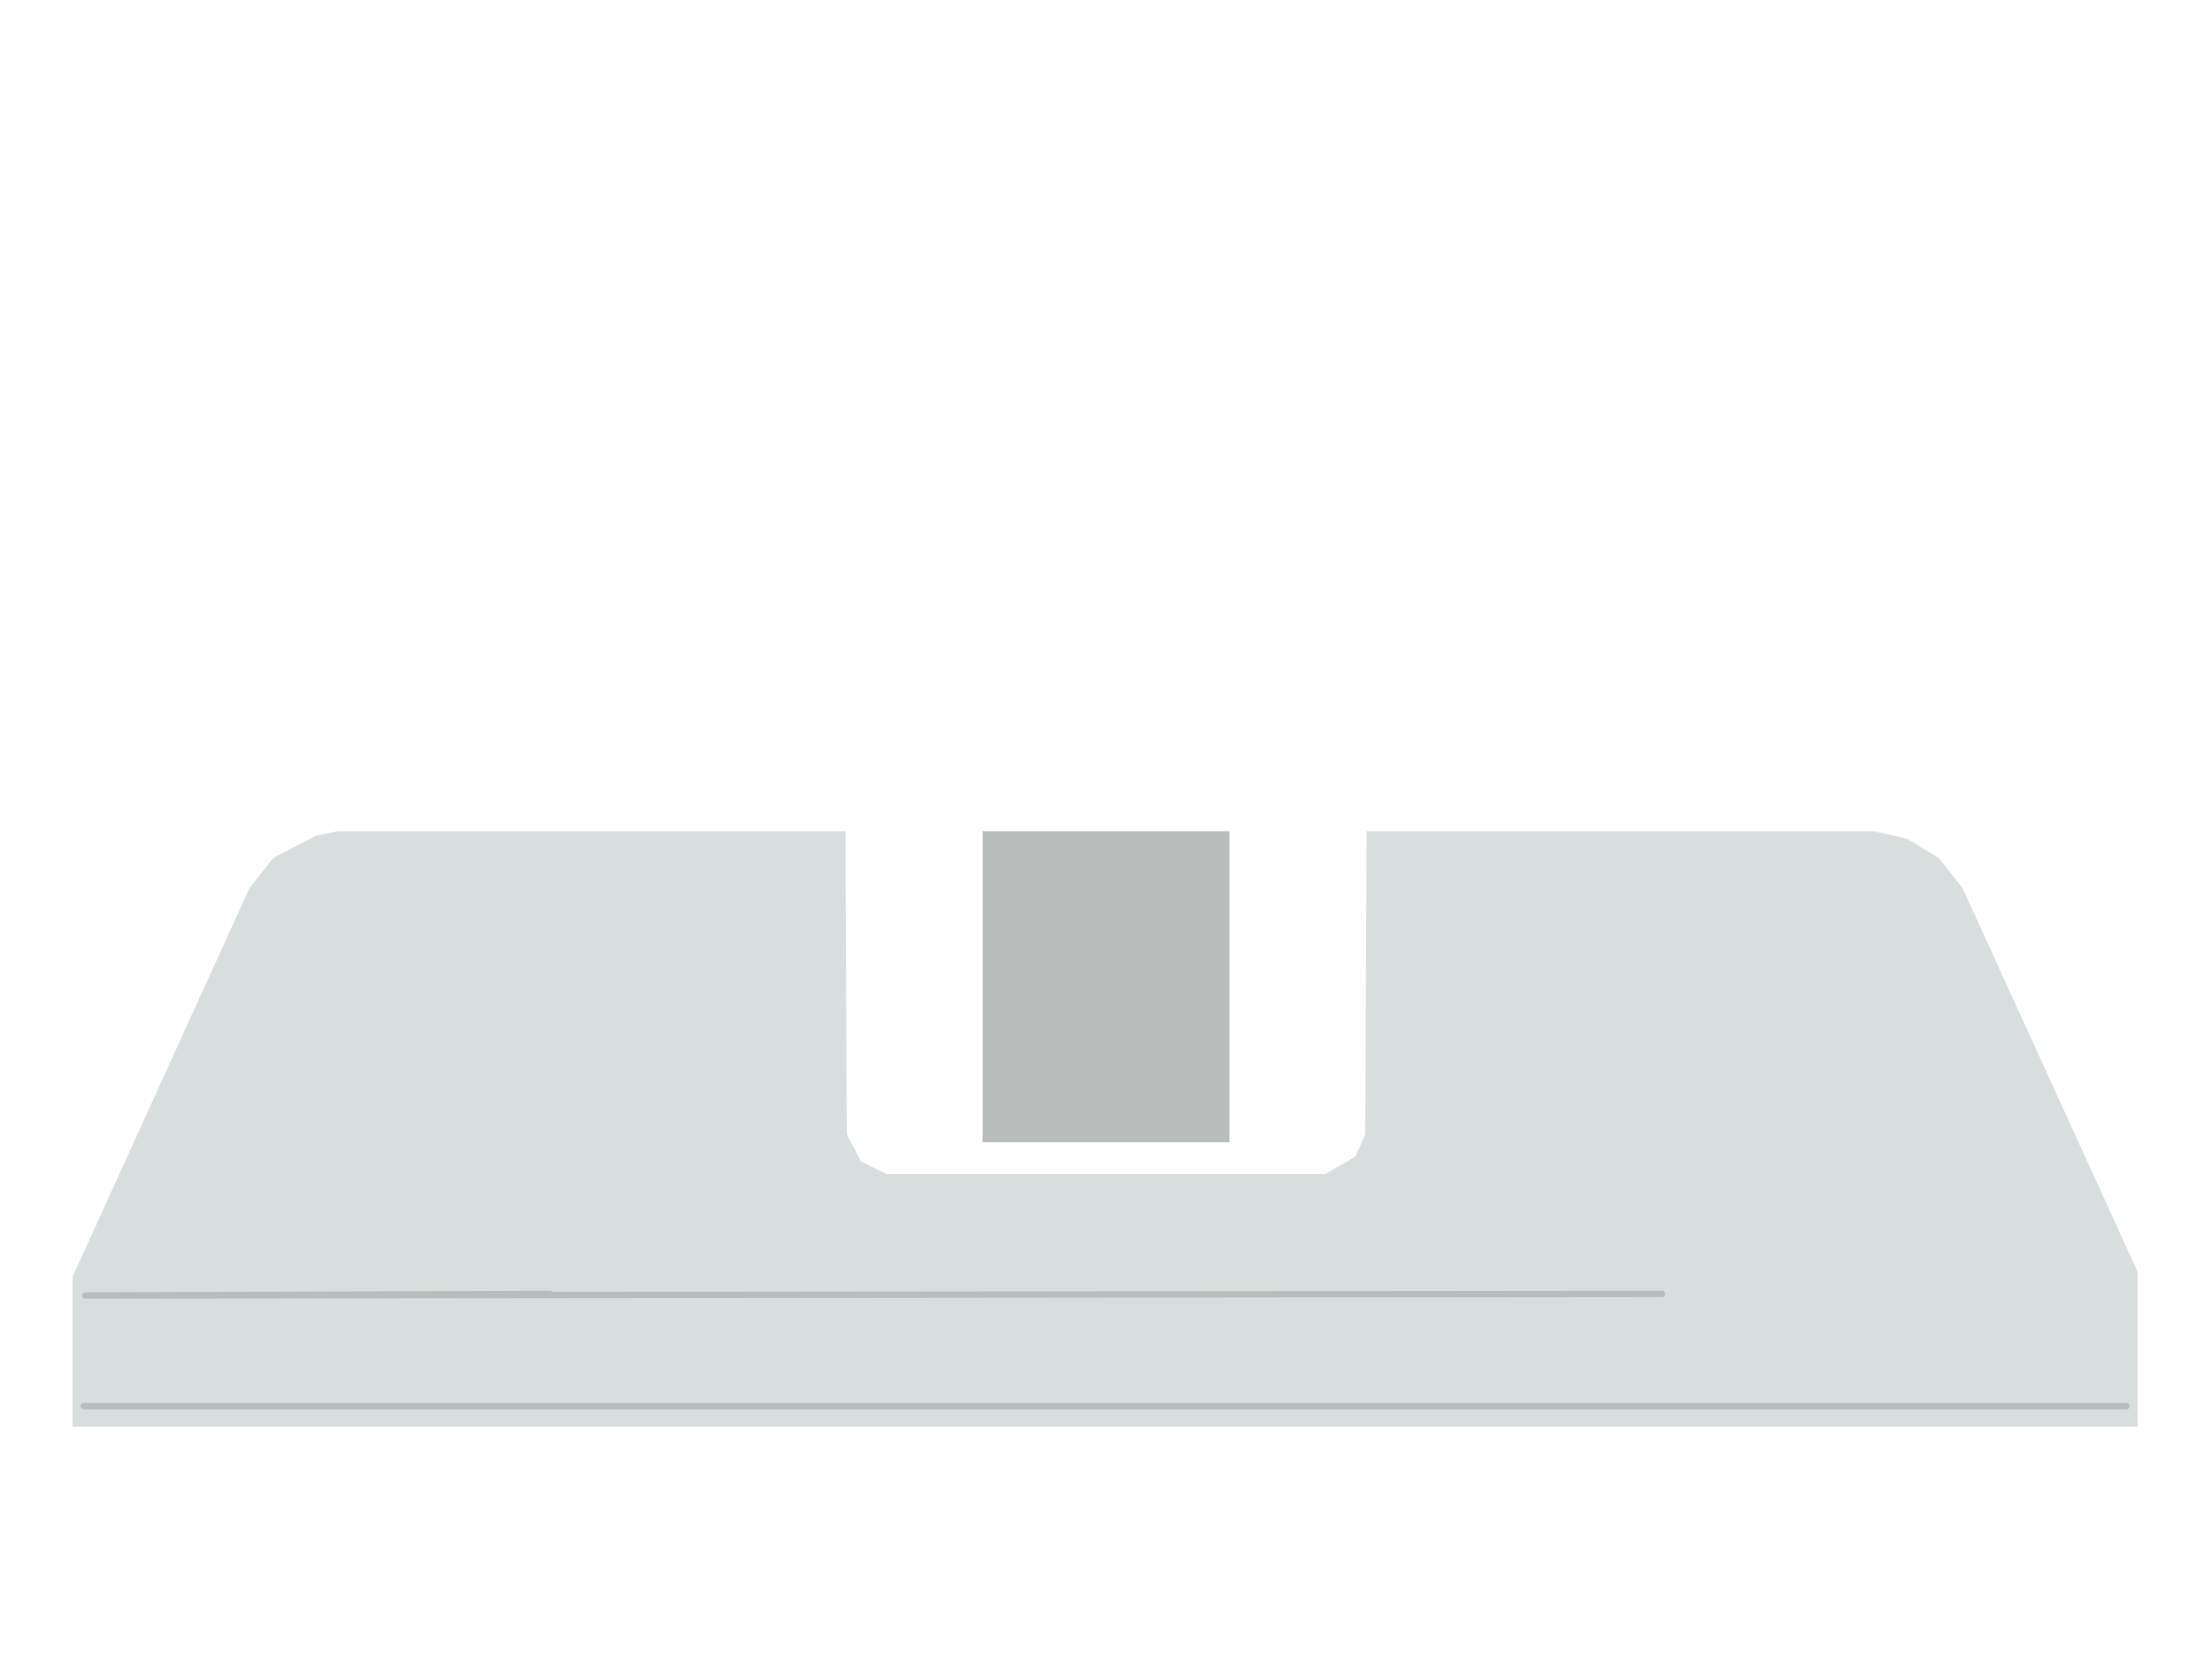
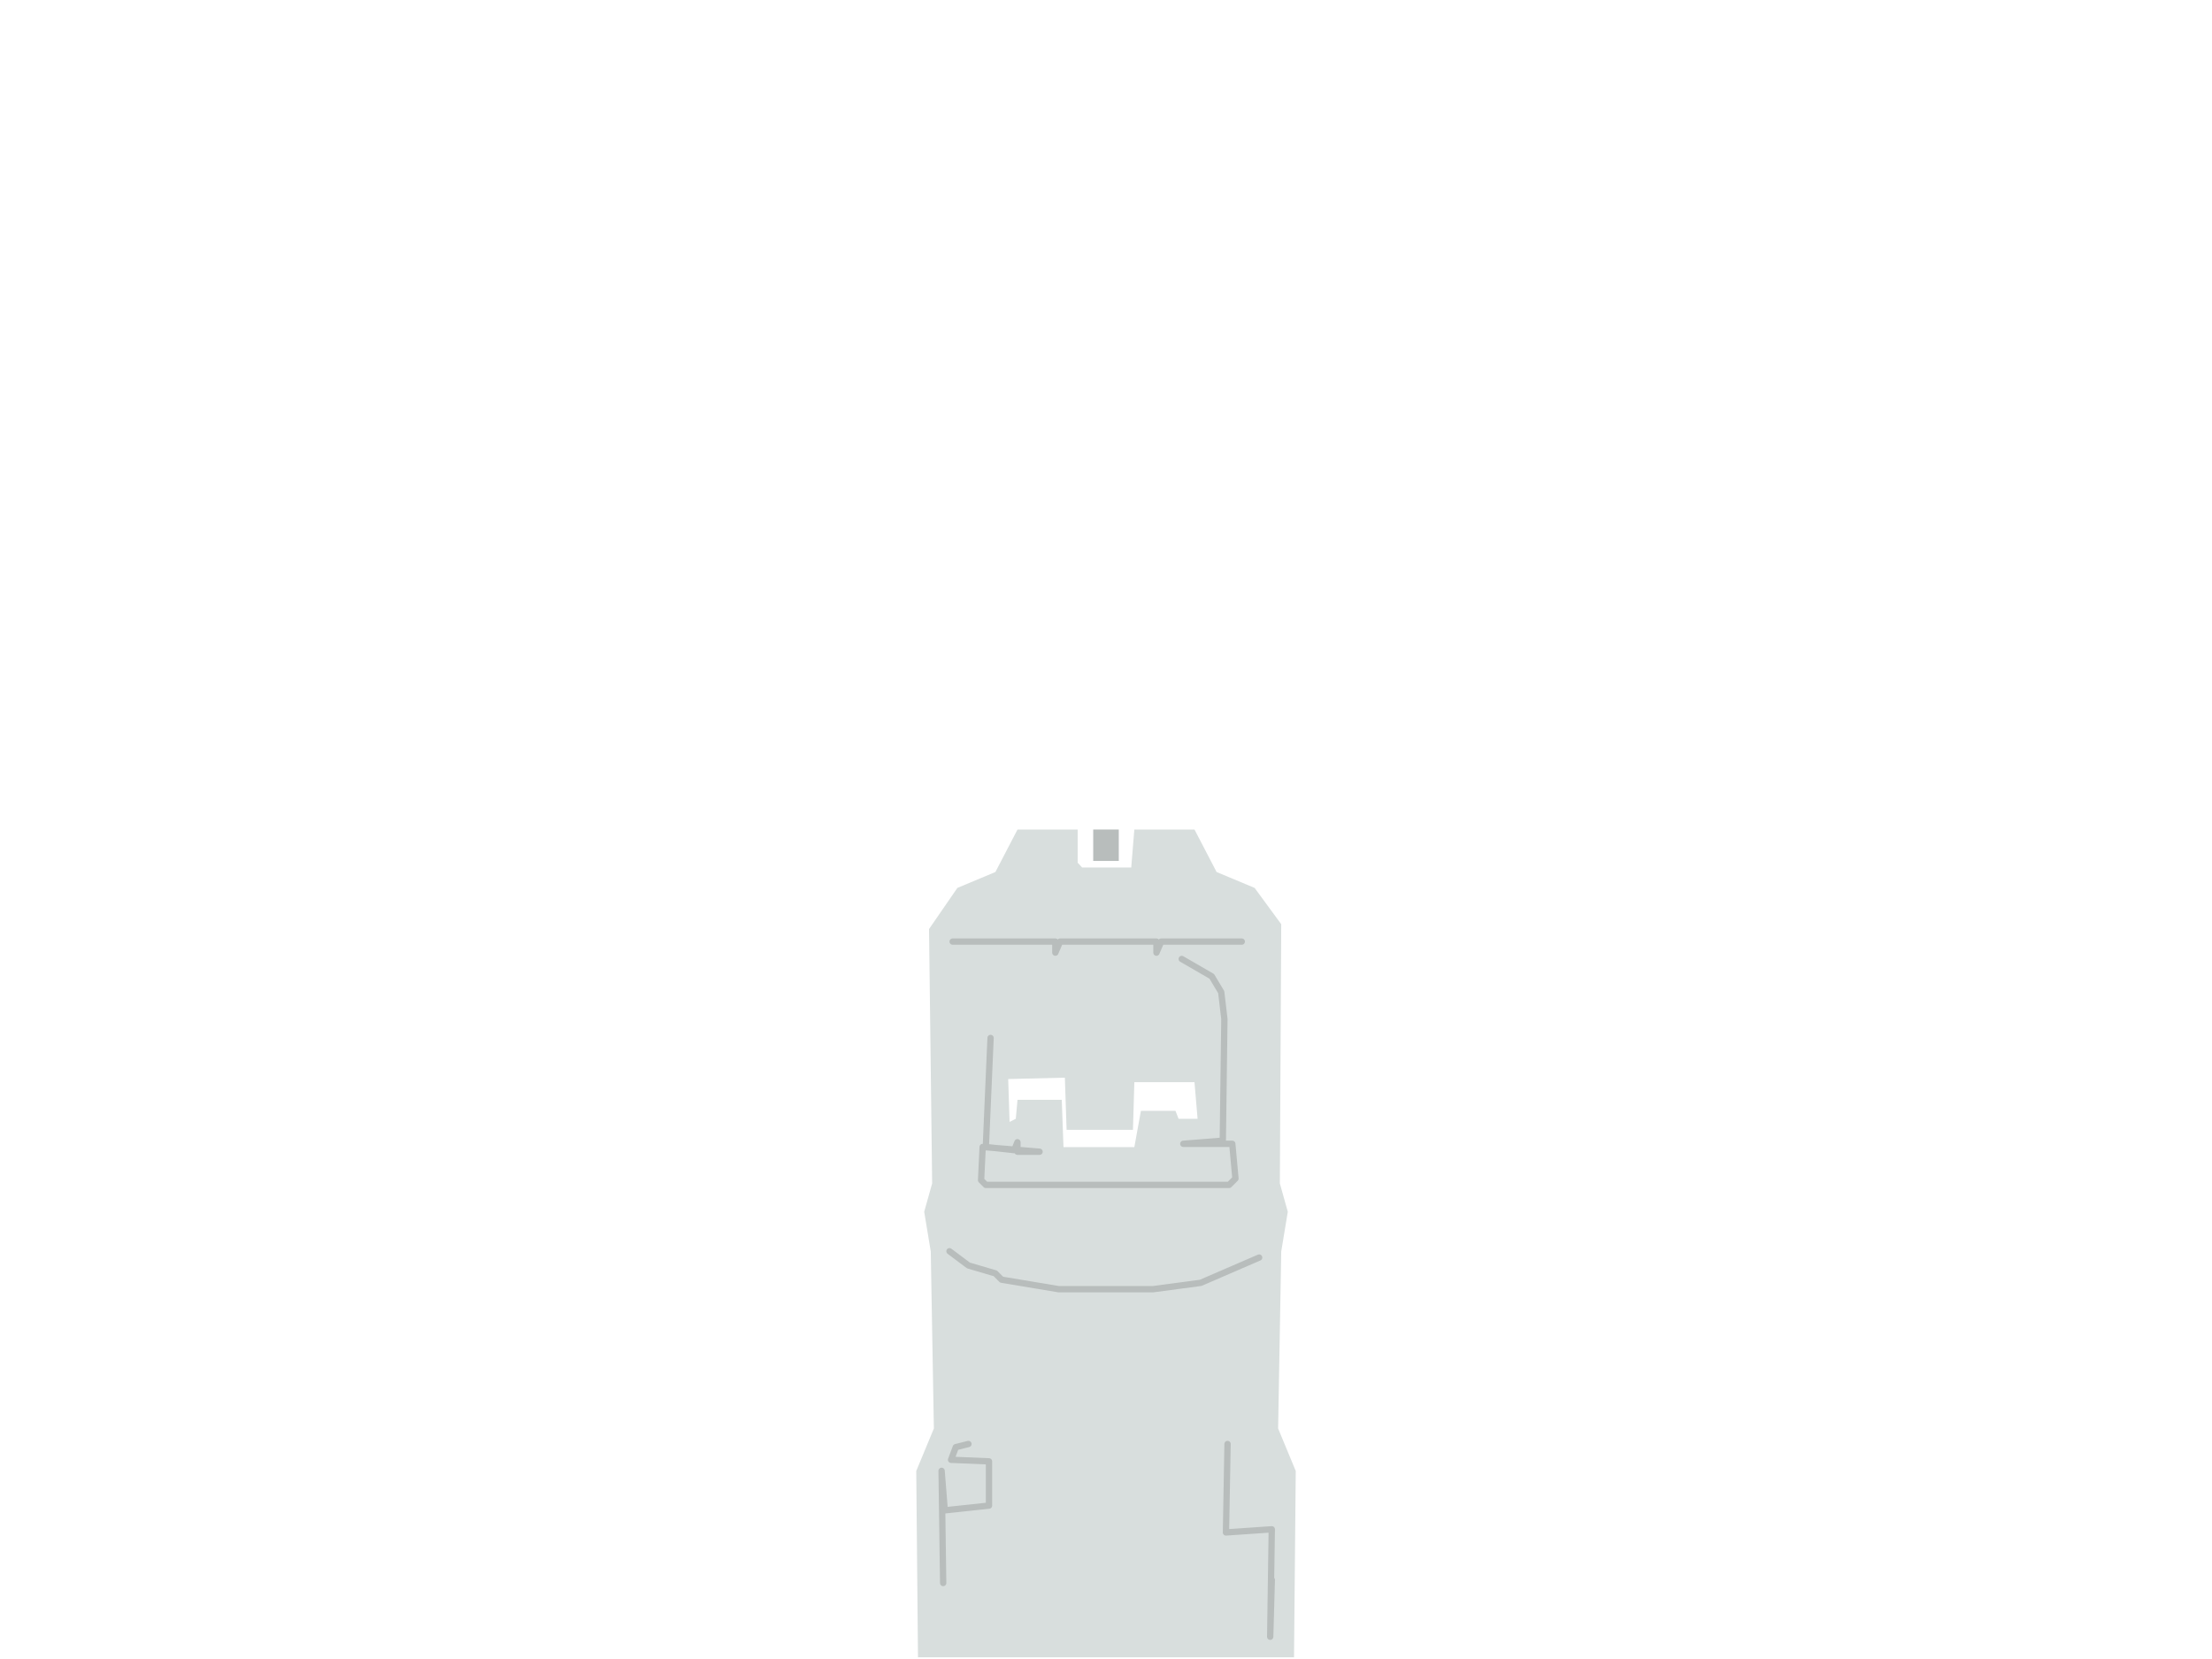
<svg xmlns="http://www.w3.org/2000/svg" viewBox="0 0 64 48">
-   <path d="M28.43,24.05 L28.43,33.05 L35.57,33.05 L35.57,24.05Z" fill="#b8bdbc" fill-rule="evenodd" />
-   <path d="M2.10,36.94 L2.10,41.28 L61.85,41.28 L61.85,36.80 L56.78,25.69 L56.09,24.82 L55.18,24.27 L54.22,24.05 L39.54,24.05 L39.50,32.82 L39.22,33.46 L38.35,33.97 L25.65,33.97 L24.91,33.60 L24.50,32.82 L24.46,24.05 L9.78,24.05 L9.14,24.18 L7.91,24.82 L7.22,25.69Z" fill="#d8dedd" fill-rule="evenodd" />
+   <path d="M31.63,24.00 L31.63,24.91 L32.37,24.91 L32.37,24.00Z" fill="#b8bdbc" fill-rule="evenodd" />
+   <path d="M29.44,24.00 L28.80,25.23 L27.70,25.69 L26.88,26.88 L26.97,34.24 L26.74,35.06 L26.93,36.21 L27.02,41.33 L26.51,42.56 L26.56,47.95 L37.44,47.95 L37.49,42.56 L36.98,41.33 L37.07,36.21 L37.26,35.06 L37.03,34.24 L37.07,26.74 L36.30,25.69 L35.20,25.23 L34.56,24.00 L32.82,24.00 L32.73,25.10 L31.31,25.10 L31.18,24.96 L31.18,24.00Z M29.17,31.22 L30.81,31.18 L30.86,32.69 L32.78,32.69 L32.82,31.31 L34.56,31.31 L34.65,32.37 L34.10,32.37 L34.01,32.14 L33.01,32.14 L32.82,33.19 L30.77,33.19 L30.72,31.82 L29.44,31.82 L29.39,32.37 L29.21,32.46Z" fill="#d8dedd" fill-rule="evenodd" />
  <g transform="scale(0.04571)" fill="none" stroke="#b8bdbc" stroke-width="4.0" stroke-linecap="round" stroke-linejoin="round">
-     <path d="M53,890 L1346,890" />
-     <path d="M348,819 L54,820 L1052,819" />
+     <path d="M748,607 L767,618 L773,628 L775,645 L774,722 L749,724 L780,724 L782,746 L778,750 L624,750 L621,747 L622,726 L658,729 L644,729 L644,723 L642,728 L624,726 L627,657" />
+     <path d="M613,914 L605,916 L602,924 L626,925 L626,953 L598,956 L596,931 L597,1002" />
+     <path d="M777,914 L776,970 L805,968 L804,1036 L805,1000" />
+     <path d="M601,792 L613,801 L630,806 L634,810 L670,816 L730,816 L760,812 L797,796" />
+     <path d="M603,596 L668,596 L668,603 L671,596 L732,596 L732,603 L735,596 L786,596" />
  </g>
</svg>
